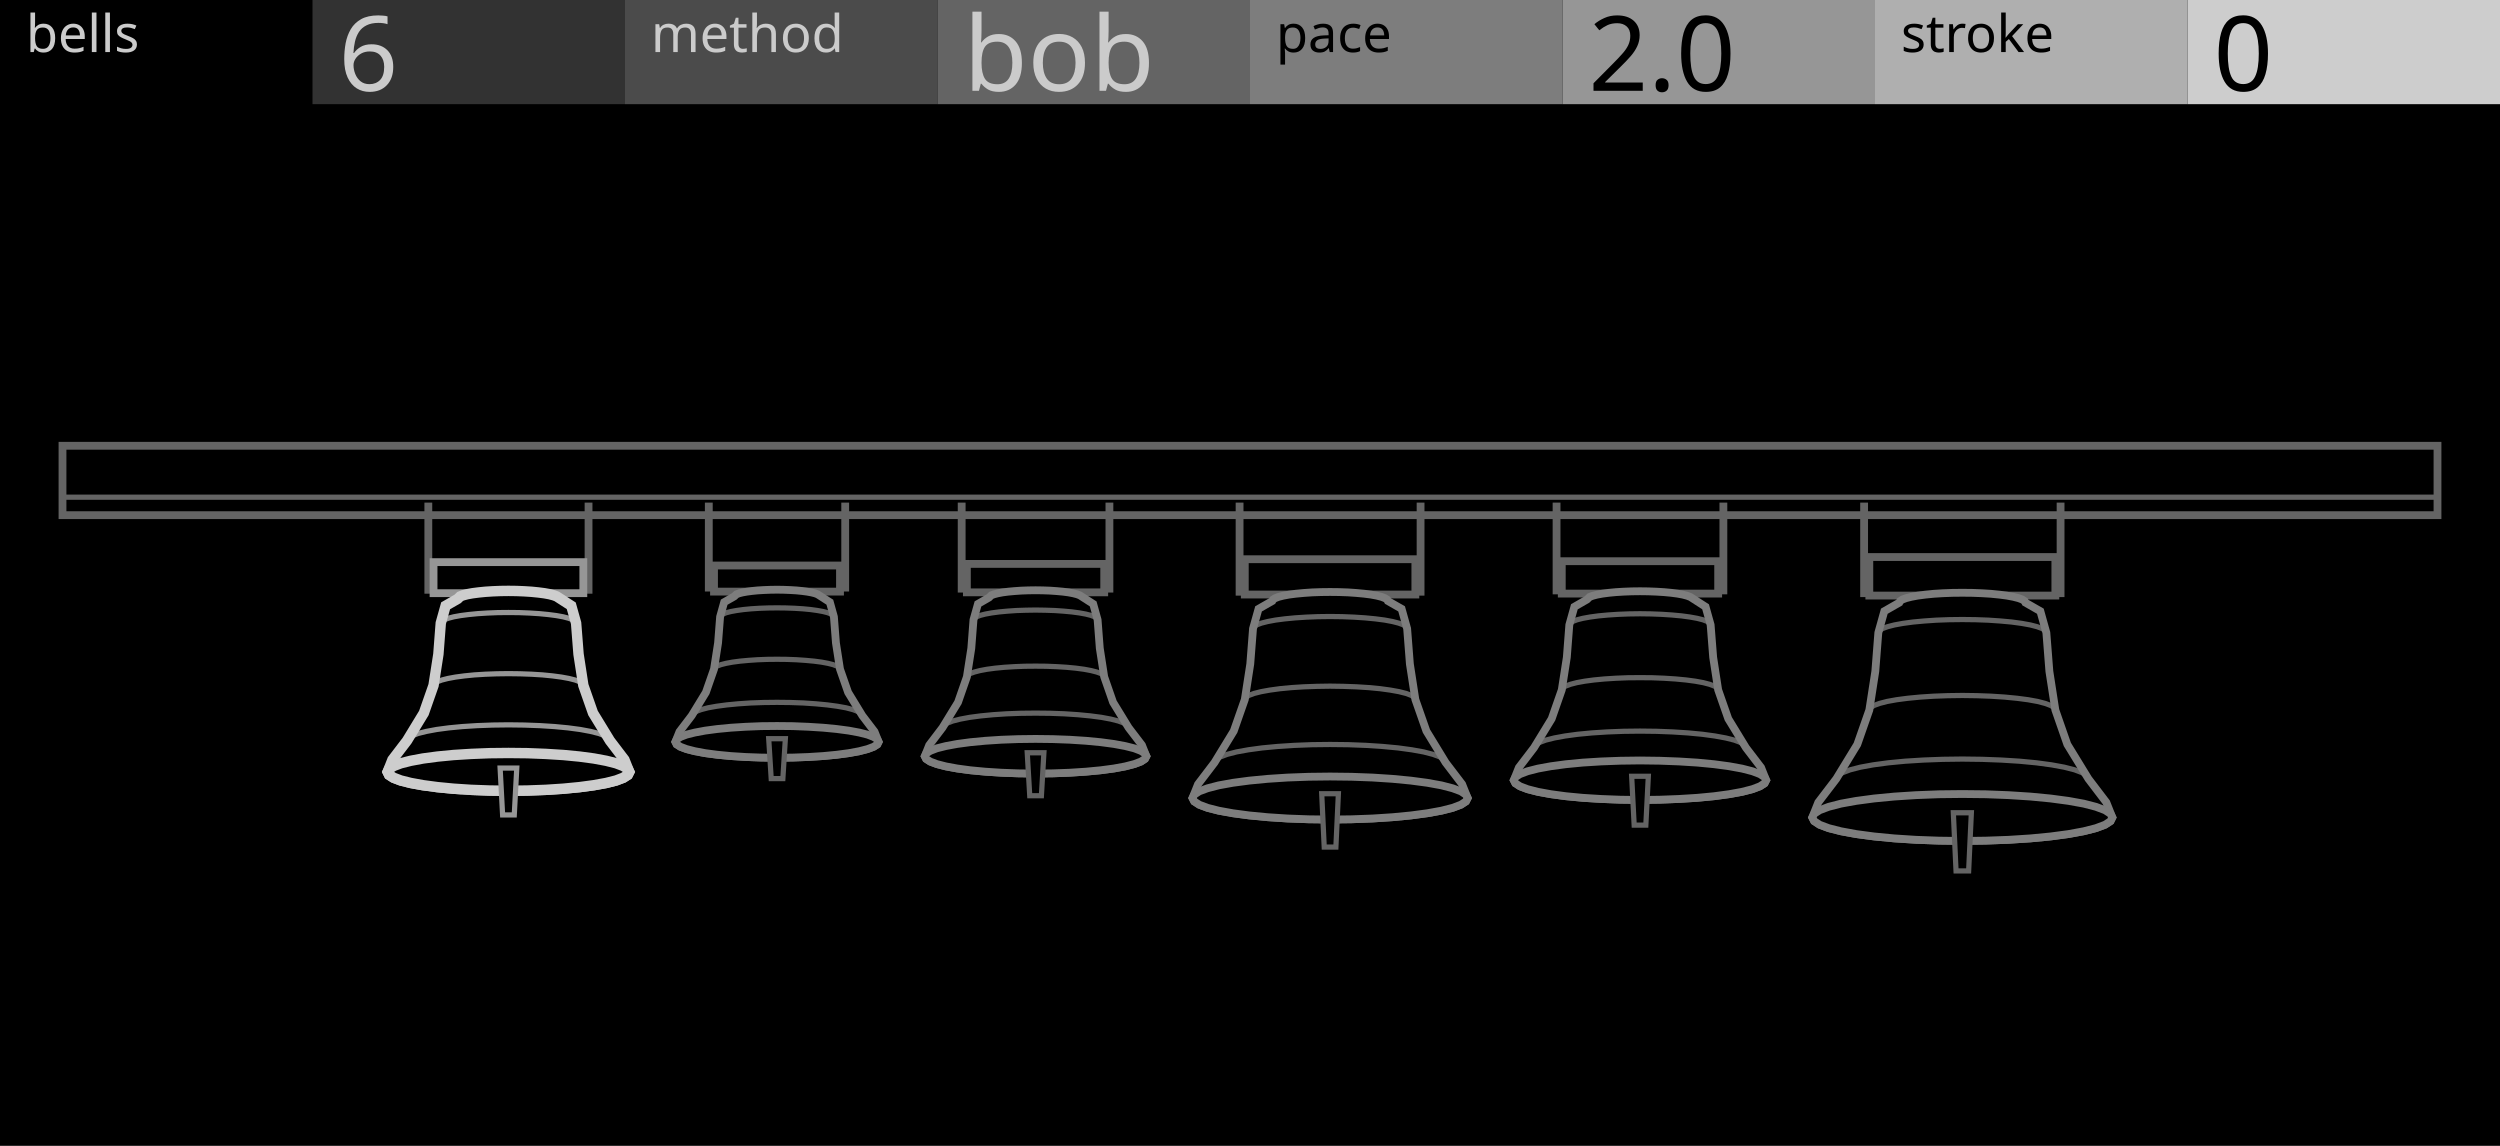
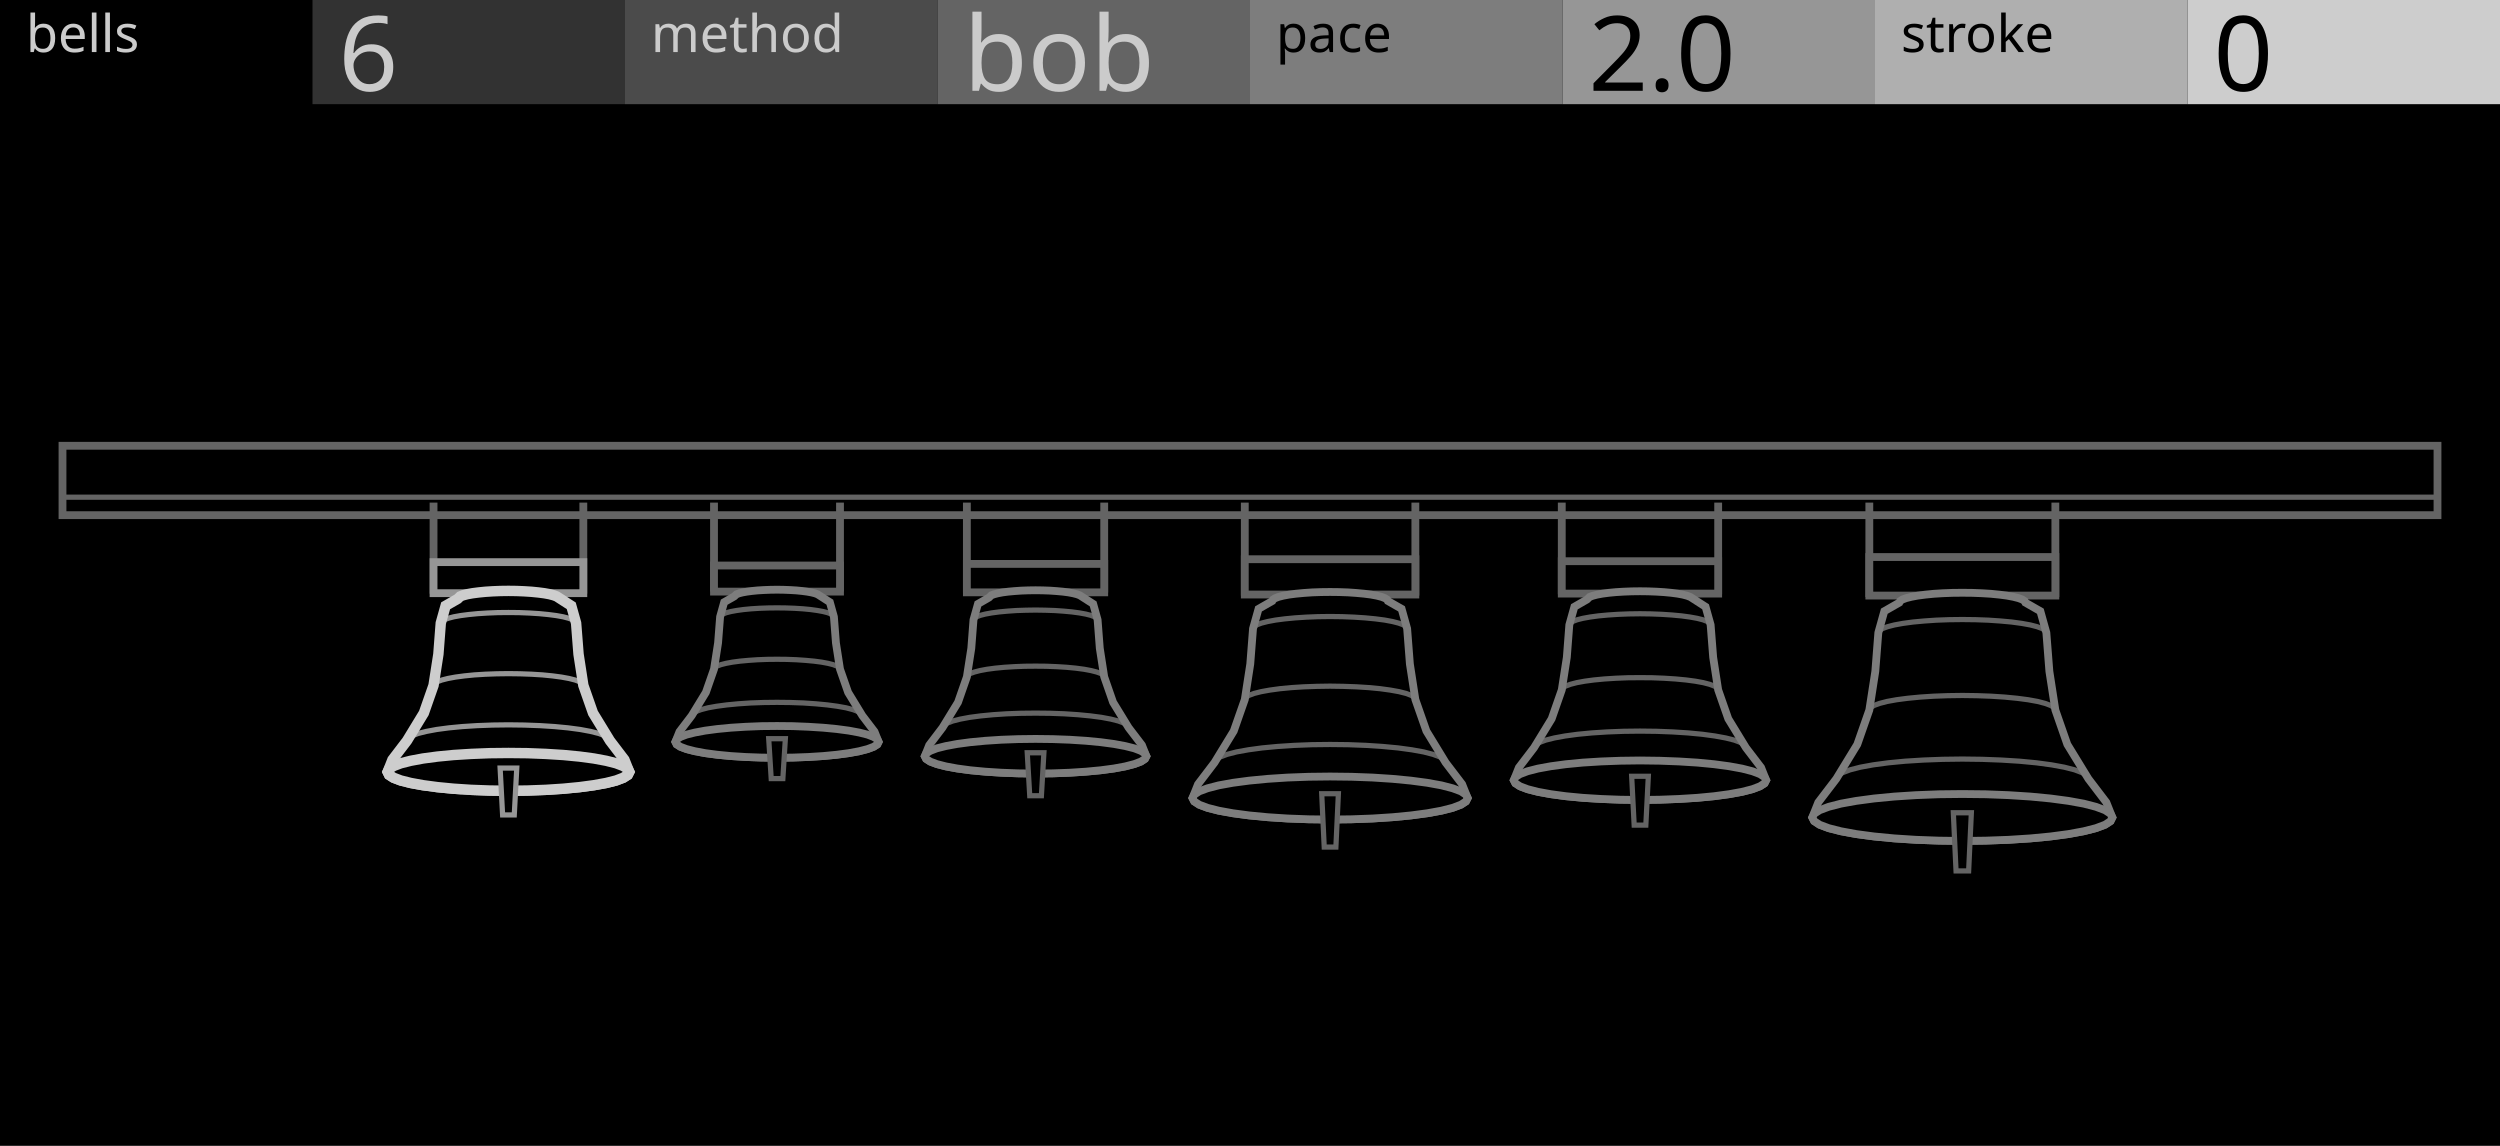
<svg xmlns="http://www.w3.org/2000/svg" width="480" height="220" viewBox="0 0 480 220">
  <g id="preview_canvas">
    <rect x="0" y="0" width="480" height="220" fill="#000000" stroke="none" />
  </g>
  <g id="preview_header">
    <rect x="0" y="0" width="60" height="20" fill="#000000" stroke="none" />
    <rect x="60" y="0" width="60" height="20" fill="#323232" stroke="none" />
    <rect x="120" y="0" width="60" height="20" fill="#4B4B4B" stroke="none" />
    <rect x="180" y="0" width="60" height="20" fill="#646464" stroke="none" />
    <rect x="240" y="0" width="60" height="20" fill="#7D7D7D" stroke="none" />
    <rect x="300" y="0" width="60" height="20" fill="#969696" stroke="none" />
    <rect x="360" y="0" width="60" height="20" fill="#AFAFAF" stroke="none" />
    <rect x="420" y="0" width="60" height="20" fill="#CDCDCD" stroke="none" />
    <text transform="matrix(1 0 0 1 5 10)" fill="#CBCBCB" stroke="none" font-family="UniversNextPro-Light" font-size="10px">bells</text>
    <text transform="matrix(1 0 0 1 125 10)" fill="#CBCBCB" stroke="none" font-family="UniversNextPro-Light" font-size="10px">method</text>
    <text transform="matrix(1 0 0 1 245 10)" fill="#000000" stroke="none" font-family="UniversNextPro-Light" font-size="10px">pace</text>
    <text transform="matrix(1 0 0 1 365 10)" fill="#000000" stroke="none" font-family="UniversNextPro-Light" font-size="10px">stroke</text>
    <text transform="matrix(1 0 0 1 65 17.44)" fill="#CBCBCB" stroke="none" font-family="UniversNextPro-Light" font-size="20px">6</text>
    <text transform="matrix(1 0 0 1 185 17.44)" fill="#CBCBCB" stroke="none" font-family="UniversNextPro-Light" font-size="20px">bob</text>
    <text transform="matrix(1 0 0 1 305 17.44)" fill="#000000" stroke="none" font-family="UniversNextPro-Light" font-size="20px">2.0</text>
    <text transform="matrix(1 0 0 1 425 17.44)" fill="#000000" stroke="none" font-family="UniversNextPro-Light" font-size="20px">0</text>
  </g>
  <path d="M 12 85.59 L 468 85.59 L 468 95.46 L 468 98.91 L 12 98.91 L 12 95.46 Z" fill="#000000" stroke="#646464" stroke-width="1.5" />
  <path d="M 12 95.96 L 468 95.96 L 468 94.96 L 12 94.96 Z" fill="#646464" stroke="none" stroke-width="0" />
-   <path d="M 357.16 96.5 L 357.16 114.64 L 358.66 114.64 L 358.66 96.5 Z" fill="#646464" stroke="none" stroke-width="0" />
-   <path d="M 394.88 96.5 L 394.88 114.64 L 396.38 114.64 L 396.38 96.5 Z" fill="#646464" stroke="none" stroke-width="0" />
-   <path d="M 237.25 96.5 L 237.25 114.36 L 238.75 114.36 L 238.75 96.5 Z" fill="#646464" stroke="none" stroke-width="0" />
-   <path d="M 272 96.5 L 272 114.36 L 273.5 114.36 L 273.5 96.5 Z" fill="#646464" stroke="none" stroke-width="0" />
-   <path d="M 298.11 96.5 L 298.11 114.11 L 299.61 114.11 L 299.61 96.5 Z" fill="#646464" stroke="none" stroke-width="0" />
-   <path d="M 330.14 96.5 L 330.14 114.11 L 331.64 114.11 L 331.64 96.5 Z" fill="#646464" stroke="none" stroke-width="0" />
-   <path d="M 81.49 96.5 L 81.49 113.99 L 82.99 113.99 L 82.99 96.5 Z" fill="#646464" stroke="none" stroke-width="0" />
-   <path d="M 112.25 96.5 L 112.25 113.99 L 113.75 113.99 L 113.75 96.5 Z" fill="#646464" stroke="none" stroke-width="0" />
-   <path d="M 183.89 96.5 L 183.89 113.77 L 185.39 113.77 L 185.39 96.5 Z" fill="#646464" stroke="none" stroke-width="0" />
-   <path d="M 212.26 96.5 L 212.26 113.77 L 213.76 113.77 L 213.76 96.5 Z" fill="#646464" stroke="none" stroke-width="0" />
-   <path d="M 135.34 96.5 L 135.34 113.57 L 136.84 113.57 L 136.84 96.5 Z" fill="#646464" stroke="none" stroke-width="0" />
-   <path d="M 161.53 96.5 L 161.53 113.57 L 163.03 113.57 L 163.03 96.5 Z" fill="#646464" stroke="none" stroke-width="0" />
+   <path d="M 358.16 96.5 L 358.16 114.64 L 359.66 114.64 L 359.66 96.5 Z" fill="#646464" stroke="none" stroke-width="0" />
+   <path d="M 393.88 96.5 L 393.88 114.64 L 395.38 114.64 L 395.38 96.5 Z" fill="#646464" stroke="none" stroke-width="0" />
+   <path d="M 238.25 96.5 L 238.25 114.36 L 239.75 114.36 L 239.75 96.5 Z" fill="#646464" stroke="none" stroke-width="0" />
+   <path d="M 271 96.5 L 271 114.36 L 272.5 114.36 L 272.5 96.5 Z" fill="#646464" stroke="none" stroke-width="0" />
+   <path d="M 299.11 96.5 L 299.11 114.11 L 300.61 114.11 L 300.61 96.5 Z" fill="#646464" stroke="none" stroke-width="0" />
+   <path d="M 329.14 96.5 L 329.14 114.11 L 330.64 114.11 L 330.64 96.5 Z" fill="#646464" stroke="none" stroke-width="0" />
+   <path d="M 82.49 96.5 L 82.49 113.99 L 83.99 113.99 L 83.99 96.5 Z" fill="#646464" stroke="none" stroke-width="0" />
+   <path d="M 111.25 96.5 L 111.25 113.99 L 112.75 113.99 L 112.75 96.5 Z" fill="#646464" stroke="none" stroke-width="0" />
+   <path d="M 184.89 96.5 L 184.89 113.77 L 186.39 113.77 L 186.39 96.5 Z" fill="#646464" stroke="none" stroke-width="0" />
+   <path d="M 211.26 96.5 L 211.26 113.77 L 212.76 113.77 L 212.76 96.5 Z" fill="#646464" stroke="none" stroke-width="0" />
+   <path d="M 136.34 96.5 L 136.34 113.57 L 137.84 113.57 L 137.84 96.5 Z" fill="#646464" stroke="none" stroke-width="0" />
+   <path d="M 160.53 96.5 L 160.53 113.57 L 162.03 113.57 L 162.03 96.5 Z" fill="#646464" stroke="none" stroke-width="0" />
  <path d="M 358.91 106.95 L 394.63 106.95 L 394.63 114.35 L 358.91 114.35 Z" fill="#000000" stroke="#646464" stroke-width="1.5" />
  <path d="M 364.67 115.7 L 364.82 115.4 L 365.26 115.11 L 365.99 114.84 L 366.98 114.59 L 368.21 114.36 L 369.66 114.17 L 371.28 114.01 L 373.03 113.9 L 374.88 113.83 L 376.77 113.81 L 378.66 113.83 L 380.51 113.9 L 382.26 114.01 L 383.88 114.17 L 385.32 114.36 L 386.56 114.59 L 387.55 114.84 L 388.27 115.11 L 388.72 115.4 L 388.87 115.7 L 391.75 117.35 L 392.9 121.47 L 393.48 128.9 L 394.63 136.33 L 396.93 142.93 L 400.97 149.53 L 404.42 154.06 L 405.57 156.95 L 405.22 157.66 L 404.16 158.35 L 402.43 159 L 400.07 159.6 L 397.14 160.14 L 393.7 160.6 L 389.85 160.97 L 385.67 161.24 L 381.27 161.4 L 376.77 161.46 L 372.26 161.4 L 367.87 161.24 L 363.69 160.97 L 359.84 160.6 L 356.4 160.14 L 353.46 159.6 L 351.1 159 L 349.37 158.35 L 348.32 157.66 L 347.96 156.95 L 349.11 154.06 L 352.57 149.53 L 356.6 142.93 L 358.91 136.33 L 360.06 128.9 L 360.64 121.47 L 361.79 117.35 Z" fill="#000000" stroke="none" stroke-width="0" />
  <path d="M 360.64 121.47 L 360.84 121.08 L 361.43 120.69 L 362.4 120.33 L 363.72 119.99 L 365.36 119.69 L 367.29 119.43 L 369.44 119.23 L 371.78 119.07 L 374.24 118.98 L 376.77 118.95 L 379.29 118.98 L 381.75 119.07 L 384.09 119.23 L 386.25 119.43 L 388.17 119.69 L 389.82 119.99 L 391.14 120.33 L 392.11 120.69 L 392.7 121.08 L 392.9 121.47 L 393.48 128.9 L 394.63 136.33 L 396.93 142.93 L 400.97 149.53 L 404.42 154.06 L 405.57 156.95 L 405.22 157.66 L 404.16 158.35 L 402.43 159 L 400.07 159.6 L 397.14 160.14 L 393.7 160.6 L 389.85 160.97 L 385.67 161.24 L 381.27 161.4 L 376.77 161.46 L 372.26 161.4 L 367.87 161.24 L 363.69 160.97 L 359.84 160.6 L 356.4 160.14 L 353.46 159.6 L 351.1 159 L 349.37 158.35 L 348.32 157.66 L 347.96 156.95 L 349.11 154.06 L 352.57 149.53 L 356.6 142.93 L 358.91 136.33 L 360.06 128.9 Z" fill="#000000" stroke="#646464" stroke-width="1" />
  <path d="M 358.91 136.33 L 359.13 135.89 L 359.78 135.46 L 360.86 135.06 L 362.32 134.68 L 364.14 134.35 L 366.27 134.07 L 368.66 133.84 L 371.25 133.67 L 373.97 133.57 L 376.77 133.53 L 379.56 133.57 L 382.29 133.67 L 384.88 133.84 L 387.27 134.07 L 389.4 134.35 L 391.22 134.68 L 392.68 135.06 L 393.75 135.46 L 394.41 135.89 L 394.63 136.33 L 396.93 142.93 L 400.97 149.53 L 404.42 154.06 L 405.57 156.95 L 405.22 157.66 L 404.16 158.35 L 402.43 159 L 400.07 159.6 L 397.14 160.14 L 393.7 160.6 L 389.85 160.97 L 385.67 161.24 L 381.27 161.4 L 376.77 161.46 L 372.26 161.4 L 367.87 161.24 L 363.69 160.97 L 359.84 160.6 L 356.4 160.14 L 353.46 159.6 L 351.1 159 L 349.37 158.35 L 348.32 157.66 L 347.96 156.95 L 349.11 154.06 L 352.57 149.53 L 356.6 142.93 Z" fill="#000000" stroke="#646464" stroke-width="1" />
  <path d="M 352.57 149.53 L 352.87 148.93 L 353.76 148.36 L 355.21 147.81 L 357.19 147.3 L 359.66 146.85 L 362.55 146.46 L 365.78 146.15 L 369.29 145.93 L 372.98 145.79 L 376.77 145.74 L 380.55 145.79 L 384.25 145.93 L 387.75 146.15 L 390.99 146.46 L 393.88 146.85 L 396.34 147.3 L 398.33 147.81 L 399.78 148.36 L 400.67 148.93 L 400.97 149.53 L 404.42 154.06 L 405.57 156.95 L 405.22 157.66 L 404.16 158.35 L 402.43 159 L 400.07 159.6 L 397.14 160.14 L 393.7 160.6 L 389.85 160.97 L 385.67 161.24 L 381.27 161.4 L 376.77 161.46 L 372.26 161.4 L 367.87 161.24 L 363.69 160.97 L 359.84 160.6 L 356.4 160.14 L 353.46 159.6 L 351.1 159 L 349.37 158.35 L 348.32 157.66 L 347.96 156.95 L 349.11 154.06 Z" fill="#000000" stroke="#646464" stroke-width="1" />
  <path d="M 364.67 115.7 L 364.82 115.4 L 365.26 115.11 L 365.99 114.84 L 366.98 114.59 L 368.21 114.36 L 369.66 114.17 L 371.28 114.01 L 373.03 113.9 L 374.88 113.83 L 376.77 113.81 L 378.66 113.83 L 380.51 113.9 L 382.26 114.01 L 383.88 114.17 L 385.32 114.36 L 386.56 114.59 L 387.55 114.84 L 388.27 115.11 L 388.72 115.4 L 388.87 115.7 L 391.75 117.35 L 392.9 121.47 L 393.48 128.9 L 394.63 136.33 L 396.93 142.93 L 400.97 149.53 L 404.42 154.06 L 405.57 156.95 L 405.22 157.66 L 404.16 158.35 L 402.43 159 L 400.07 159.6 L 397.14 160.14 L 393.7 160.6 L 389.85 160.97 L 385.67 161.24 L 381.27 161.4 L 376.77 161.46 L 372.26 161.4 L 367.87 161.24 L 363.69 160.97 L 359.84 160.6 L 356.4 160.14 L 353.46 159.6 L 351.1 159 L 349.37 158.35 L 348.32 157.66 L 347.96 156.95 L 349.11 154.06 L 352.57 149.53 L 356.6 142.93 L 358.91 136.33 L 360.06 128.9 L 360.64 121.47 L 361.79 117.35 Z" fill="none" stroke="#7D7D7D" stroke-width="1.5" />
  <path d="M 347.96 156.95 L 348.32 156.25 L 349.37 155.56 L 351.1 154.91 L 353.46 154.3 L 356.4 153.77 L 359.84 153.31 L 363.69 152.94 L 367.87 152.67 L 372.26 152.5 L 376.77 152.45 L 381.27 152.5 L 385.67 152.67 L 389.85 152.94 L 393.7 153.31 L 397.14 153.77 L 400.07 154.3 L 402.43 154.91 L 404.16 155.56 L 405.22 156.25 L 405.57 156.95 L 405.22 157.66 L 404.16 158.35 L 402.43 159 L 400.07 159.6 L 397.14 160.14 L 393.7 160.6 L 389.85 160.97 L 385.67 161.24 L 381.27 161.4 L 376.77 161.46 L 372.26 161.4 L 367.87 161.24 L 363.69 160.97 L 359.84 160.6 L 356.4 160.14 L 353.46 159.6 L 351.1 159 L 349.37 158.35 L 348.32 157.66 Z" fill="#000000" stroke="#7D7D7D" stroke-width="1.5" />
  <path d="M 239 107.37 L 271.75 107.37 L 271.75 114.15 L 239 114.15 Z" fill="#000000" stroke="#646464" stroke-width="1.5" />
  <path d="M 244.28 115.39 L 244.42 115.12 L 244.82 114.86 L 245.49 114.6 L 246.4 114.37 L 247.53 114.16 L 248.85 113.99 L 250.34 113.85 L 251.95 113.74 L 253.64 113.68 L 255.37 113.66 L 257.11 113.68 L 258.8 113.74 L 260.41 113.85 L 261.9 113.99 L 263.22 114.16 L 264.35 114.37 L 265.26 114.6 L 265.93 114.86 L 266.33 115.12 L 266.47 115.39 L 269.11 116.9 L 270.17 120.69 L 270.7 127.5 L 271.75 134.31 L 273.87 140.36 L 277.56 146.41 L 280.73 150.57 L 281.79 153.22 L 281.46 153.87 L 280.5 154.5 L 278.91 155.1 L 276.75 155.65 L 274.05 156.14 L 270.9 156.56 L 267.37 156.9 L 263.54 157.15 L 259.51 157.3 L 255.37 157.35 L 251.24 157.3 L 247.21 157.15 L 243.38 156.9 L 239.85 156.56 L 236.7 156.14 L 234 155.65 L 231.84 155.1 L 230.25 154.5 L 229.29 153.87 L 228.96 153.22 L 230.02 150.57 L 233.19 146.41 L 236.88 140.36 L 239 134.31 L 240.05 127.5 L 240.58 120.69 L 241.64 116.9 Z" fill="#000000" stroke="none" stroke-width="0" />
  <path d="M 240.58 120.69 L 240.76 120.33 L 241.31 119.97 L 242.19 119.64 L 243.41 119.33 L 244.92 119.05 L 246.68 118.82 L 248.66 118.63 L 250.8 118.49 L 253.06 118.4 L 255.37 118.37 L 257.69 118.4 L 259.95 118.49 L 262.09 118.63 L 264.07 118.82 L 265.83 119.05 L 267.34 119.33 L 268.55 119.64 L 269.44 119.97 L 269.99 120.33 L 270.17 120.69 L 270.7 127.5 L 271.75 134.31 L 273.87 140.36 L 277.56 146.41 L 280.73 150.57 L 281.79 153.22 L 281.46 153.87 L 280.5 154.5 L 278.91 155.1 L 276.75 155.65 L 274.05 156.14 L 270.9 156.56 L 267.37 156.9 L 263.54 157.15 L 259.51 157.3 L 255.37 157.35 L 251.24 157.3 L 247.21 157.15 L 243.38 156.9 L 239.85 156.56 L 236.7 156.14 L 234 155.65 L 231.84 155.1 L 230.25 154.5 L 229.29 153.87 L 228.96 153.22 L 230.02 150.57 L 233.19 146.41 L 236.88 140.36 L 239 134.31 L 240.05 127.5 Z" fill="#000000" stroke="#646464" stroke-width="1" />
  <path d="M 239 134.31 L 239.2 133.91 L 239.8 133.51 L 240.78 133.14 L 242.13 132.8 L 243.79 132.5 L 245.75 132.23 L 247.94 132.02 L 250.31 131.87 L 252.81 131.78 L 255.37 131.74 L 257.94 131.78 L 260.44 131.87 L 262.81 132.02 L 265 132.23 L 266.96 132.5 L 268.62 132.8 L 269.97 133.14 L 270.95 133.51 L 271.55 133.91 L 271.75 134.31 L 273.87 140.36 L 277.56 146.41 L 280.73 150.57 L 281.79 153.22 L 281.46 153.87 L 280.5 154.5 L 278.91 155.1 L 276.75 155.65 L 274.05 156.14 L 270.9 156.56 L 267.37 156.9 L 263.54 157.15 L 259.51 157.3 L 255.37 157.35 L 251.24 157.3 L 247.21 157.15 L 243.38 156.9 L 239.85 156.56 L 236.7 156.14 L 234 155.65 L 231.84 155.1 L 230.25 154.5 L 229.29 153.87 L 228.96 153.22 L 230.02 150.57 L 233.19 146.41 L 236.88 140.36 Z" fill="#000000" stroke="#646464" stroke-width="1" />
  <path d="M 233.19 146.41 L 233.46 145.87 L 234.27 145.34 L 235.6 144.84 L 237.42 144.37 L 239.69 143.96 L 242.33 143.6 L 245.3 143.32 L 248.52 143.11 L 251.9 142.98 L 255.37 142.94 L 258.85 142.98 L 262.23 143.11 L 265.45 143.32 L 268.42 143.6 L 271.06 143.96 L 273.33 144.37 L 275.15 144.84 L 276.48 145.34 L 277.29 145.87 L 277.56 146.41 L 280.73 150.57 L 281.79 153.22 L 281.46 153.87 L 280.5 154.5 L 278.91 155.1 L 276.75 155.65 L 274.05 156.14 L 270.9 156.56 L 267.37 156.9 L 263.54 157.15 L 259.51 157.3 L 255.37 157.35 L 251.24 157.3 L 247.21 157.15 L 243.38 156.9 L 239.85 156.56 L 236.7 156.14 L 234 155.65 L 231.84 155.1 L 230.25 154.5 L 229.29 153.87 L 228.96 153.22 L 230.02 150.57 Z" fill="#000000" stroke="#646464" stroke-width="1" />
  <path d="M 244.28 115.39 L 244.42 115.12 L 244.82 114.86 L 245.49 114.6 L 246.4 114.37 L 247.53 114.16 L 248.85 113.99 L 250.34 113.85 L 251.95 113.74 L 253.64 113.68 L 255.37 113.66 L 257.11 113.68 L 258.8 113.74 L 260.41 113.85 L 261.9 113.99 L 263.22 114.16 L 264.35 114.37 L 265.26 114.6 L 265.93 114.86 L 266.33 115.12 L 266.47 115.39 L 269.11 116.9 L 270.17 120.69 L 270.7 127.5 L 271.75 134.31 L 273.87 140.36 L 277.56 146.41 L 280.73 150.57 L 281.79 153.22 L 281.46 153.87 L 280.5 154.5 L 278.91 155.1 L 276.75 155.65 L 274.05 156.14 L 270.9 156.56 L 267.37 156.9 L 263.54 157.15 L 259.51 157.3 L 255.37 157.35 L 251.24 157.3 L 247.21 157.15 L 243.38 156.9 L 239.85 156.56 L 236.7 156.14 L 234 155.65 L 231.84 155.1 L 230.25 154.5 L 229.29 153.87 L 228.96 153.22 L 230.02 150.57 L 233.19 146.41 L 236.88 140.36 L 239 134.31 L 240.05 127.5 L 240.58 120.69 L 241.64 116.9 Z" fill="none" stroke="#7D7D7D" stroke-width="1.5" />
  <path d="M 228.96 153.22 L 229.29 152.58 L 230.25 151.94 L 231.84 151.35 L 234 150.79 L 236.7 150.3 L 239.85 149.88 L 243.38 149.54 L 247.21 149.29 L 251.24 149.14 L 255.37 149.09 L 259.51 149.14 L 263.54 149.29 L 267.37 149.54 L 270.9 149.88 L 274.05 150.3 L 276.75 150.79 L 278.91 151.35 L 280.5 151.94 L 281.46 152.58 L 281.79 153.22 L 281.46 153.87 L 280.5 154.5 L 278.91 155.1 L 276.75 155.65 L 274.05 156.14 L 270.9 156.56 L 267.37 156.9 L 263.54 157.15 L 259.51 157.3 L 255.37 157.35 L 251.24 157.3 L 247.21 157.15 L 243.38 156.9 L 239.85 156.56 L 236.7 156.14 L 234 155.65 L 231.84 155.1 L 230.25 154.5 L 229.29 153.87 Z" fill="#000000" stroke="#7D7D7D" stroke-width="1.5" />
  <path d="M 299.86 107.75 L 329.89 107.75 L 329.89 113.97 L 299.86 113.97 Z" fill="#000000" stroke="#646464" stroke-width="1.5" />
  <path d="M 304.7 115.11 L 305.2 114.62 L 305.81 114.39 L 306.65 114.17 L 307.68 113.98 L 308.9 113.82 L 310.26 113.69 L 311.73 113.6 L 313.28 113.54 L 314.88 113.52 L 316.47 113.54 L 318.02 113.6 L 319.49 113.69 L 320.86 113.82 L 322.07 113.98 L 323.11 114.17 L 323.94 114.39 L 324.55 114.62 L 324.92 114.86 L 327.47 116.5 L 328.44 119.97 L 328.93 126.21 L 329.89 132.46 L 331.83 138.01 L 335.22 143.56 L 338.13 147.37 L 339.1 149.8 L 338.8 150.39 L 337.91 150.97 L 336.46 151.52 L 334.47 152.03 L 332 152.48 L 329.11 152.87 L 325.87 153.18 L 322.36 153.4 L 318.67 153.54 L 314.88 153.59 L 311.09 153.54 L 307.39 153.4 L 303.88 153.18 L 300.64 152.87 L 297.75 152.48 L 295.28 152.03 L 293.29 151.52 L 291.84 150.97 L 290.95 150.39 L 290.65 149.8 L 291.62 147.37 L 294.53 143.56 L 297.92 138.01 L 299.86 132.46 L 300.83 126.21 L 301.31 119.97 L 302.28 116.5 Z" fill="#000000" stroke="none" stroke-width="0" />
  <path d="M 301.31 119.97 L 301.48 119.63 L 301.98 119.31 L 302.79 119 L 303.9 118.72 L 305.28 118.47 L 306.9 118.25 L 308.72 118.08 L 310.68 117.95 L 312.75 117.87 L 314.88 117.84 L 317 117.87 L 319.07 117.95 L 321.03 118.08 L 322.85 118.25 L 324.47 118.47 L 325.85 118.72 L 326.96 119 L 327.78 119.31 L 328.27 119.63 L 328.44 119.97 L 328.93 126.21 L 329.89 132.46 L 331.83 138.01 L 335.22 143.56 L 338.13 147.37 L 339.1 149.8 L 338.8 150.39 L 337.91 150.97 L 336.46 151.52 L 334.47 152.03 L 332 152.48 L 329.11 152.87 L 325.87 153.18 L 322.36 153.4 L 318.67 153.54 L 314.88 153.59 L 311.09 153.54 L 307.39 153.4 L 303.88 153.18 L 300.64 152.87 L 297.75 152.48 L 295.28 152.03 L 293.29 151.52 L 291.84 150.97 L 290.95 150.39 L 290.65 149.8 L 291.62 147.37 L 294.53 143.56 L 297.92 138.01 L 299.86 132.46 L 300.83 126.21 Z" fill="#000000" stroke="#646464" stroke-width="1" />
  <path d="M 299.86 132.46 L 300.04 132.09 L 300.59 131.73 L 301.5 131.39 L 302.73 131.07 L 304.26 130.79 L 306.05 130.55 L 308.06 130.36 L 310.24 130.22 L 312.53 130.13 L 314.88 130.11 L 317.23 130.13 L 319.52 130.22 L 321.69 130.36 L 323.7 130.55 L 325.5 130.79 L 327.03 131.07 L 328.26 131.39 L 329.16 131.73 L 329.71 132.09 L 329.89 132.46 L 331.83 138.01 L 335.22 143.56 L 338.13 147.37 L 339.1 149.8 L 338.8 150.39 L 337.91 150.97 L 336.46 151.52 L 334.47 152.03 L 332 152.48 L 329.11 152.87 L 325.87 153.18 L 322.36 153.4 L 318.67 153.54 L 314.88 153.59 L 311.09 153.54 L 307.39 153.4 L 303.88 153.18 L 300.64 152.87 L 297.75 152.48 L 295.28 152.03 L 293.29 151.52 L 291.84 150.97 L 290.95 150.39 L 290.65 149.8 L 291.62 147.37 L 294.53 143.56 L 297.92 138.01 Z" fill="#000000" stroke="#646464" stroke-width="1" />
  <path d="M 294.53 143.56 L 294.78 143.06 L 295.53 142.57 L 296.75 142.11 L 298.42 141.69 L 300.49 141.31 L 302.92 140.98 L 305.64 140.72 L 308.59 140.53 L 311.69 140.41 L 314.88 140.37 L 318.06 140.41 L 321.16 140.53 L 324.11 140.72 L 326.84 140.98 L 329.26 141.31 L 331.34 141.69 L 333.01 142.11 L 334.23 142.57 L 334.97 143.06 L 335.22 143.56 L 338.13 147.37 L 339.1 149.8 L 338.8 150.39 L 337.91 150.97 L 336.46 151.52 L 334.47 152.03 L 332 152.48 L 329.11 152.87 L 325.87 153.18 L 322.36 153.4 L 318.67 153.54 L 314.88 153.59 L 311.09 153.54 L 307.39 153.4 L 303.88 153.18 L 300.64 152.87 L 297.75 152.48 L 295.28 152.03 L 293.29 151.52 L 291.84 150.97 L 290.95 150.39 L 290.65 149.8 L 291.62 147.37 Z" fill="#000000" stroke="#646464" stroke-width="1" />
  <path d="M 304.7 115.11 L 305.2 114.62 L 305.81 114.39 L 306.65 114.17 L 307.68 113.98 L 308.9 113.82 L 310.26 113.69 L 311.73 113.6 L 313.28 113.54 L 314.88 113.52 L 316.47 113.54 L 318.02 113.6 L 319.49 113.69 L 320.86 113.82 L 322.07 113.98 L 323.11 114.17 L 323.94 114.39 L 324.55 114.62 L 324.92 114.86 L 327.47 116.5 L 328.44 119.97 L 328.93 126.21 L 329.89 132.46 L 331.83 138.01 L 335.22 143.56 L 338.13 147.37 L 339.1 149.8 L 338.8 150.39 L 337.91 150.97 L 336.46 151.52 L 334.47 152.03 L 332 152.48 L 329.11 152.87 L 325.87 153.18 L 322.36 153.4 L 318.67 153.54 L 314.88 153.59 L 311.09 153.54 L 307.39 153.4 L 303.88 153.18 L 300.64 152.87 L 297.75 152.48 L 295.28 152.03 L 293.29 151.52 L 291.84 150.97 L 290.95 150.39 L 290.65 149.8 L 291.62 147.37 L 294.53 143.56 L 297.92 138.01 L 299.86 132.46 L 300.83 126.21 L 301.31 119.97 L 302.28 116.5 Z" fill="none" stroke="#7D7D7D" stroke-width="1.5" />
  <path d="M 290.65 149.8 L 290.95 149.21 L 291.84 148.63 L 293.29 148.08 L 295.28 147.57 L 297.75 147.12 L 300.64 146.73 L 303.88 146.42 L 307.39 146.2 L 311.09 146.06 L 314.88 146.01 L 318.67 146.06 L 322.36 146.2 L 325.87 146.42 L 329.11 146.73 L 332 147.12 L 334.47 147.57 L 336.46 148.08 L 337.91 148.63 L 338.8 149.21 L 339.1 149.8 L 338.8 150.39 L 337.91 150.97 L 336.46 151.52 L 334.47 152.03 L 332 152.48 L 329.11 152.87 L 325.87 153.18 L 322.36 153.4 L 318.67 153.54 L 314.88 153.59 L 311.09 153.54 L 307.39 153.4 L 303.88 153.18 L 300.64 152.87 L 297.75 152.48 L 295.28 152.03 L 293.29 151.52 L 291.84 150.97 L 290.95 150.39 Z" fill="#000000" stroke="#7D7D7D" stroke-width="1.5" />
  <path d="M 83.24 107.93 L 112 107.93 L 112 113.89 L 83.24 113.89 Z" fill="#000000" stroke="#969696" stroke-width="1.5" />
  <path d="M 87.88 114.98 L 88.36 114.51 L 88.94 114.29 L 89.74 114.08 L 90.73 113.9 L 91.9 113.75 L 93.2 113.62 L 94.61 113.53 L 96.1 113.47 L 97.62 113.45 L 99.15 113.47 L 100.63 113.53 L 102.04 113.62 L 103.35 113.75 L 104.51 113.9 L 105.5 114.08 L 106.3 114.29 L 106.89 114.51 L 107.24 114.74 L 109.68 116.31 L 110.61 119.63 L 111.08 125.61 L 112 131.59 L 113.86 136.9 L 117.11 142.22 L 119.89 145.87 L 120.82 148.2 L 120.53 148.77 L 119.68 149.32 L 118.29 149.85 L 116.39 150.33 L 114.02 150.76 L 111.26 151.13 L 108.15 151.43 L 104.79 151.65 L 101.25 151.78 L 97.62 151.83 L 93.99 151.78 L 90.45 151.65 L 87.09 151.43 L 83.99 151.13 L 81.22 150.76 L 78.86 150.33 L 76.95 149.85 L 75.56 149.32 L 74.71 148.77 L 74.43 148.2 L 75.35 145.87 L 78.14 142.22 L 81.38 136.9 L 83.24 131.59 L 84.17 125.61 L 84.63 119.63 L 85.56 116.31 Z" fill="#000000" stroke="none" stroke-width="0" />
  <path d="M 84.63 119.63 L 84.79 119.31 L 85.27 119 L 86.05 118.71 L 87.11 118.43 L 88.44 118.19 L 89.99 117.99 L 91.72 117.82 L 93.61 117.7 L 95.59 117.62 L 97.62 117.6 L 99.65 117.62 L 101.64 117.7 L 103.52 117.82 L 105.26 117.99 L 106.81 118.19 L 108.13 118.43 L 109.2 118.71 L 109.98 119 L 110.45 119.31 L 110.61 119.63 L 111.08 125.61 L 112 131.59 L 113.86 136.9 L 117.11 142.22 L 119.89 145.87 L 120.82 148.2 L 120.53 148.77 L 119.68 149.32 L 118.29 149.85 L 116.39 150.33 L 114.02 150.76 L 111.26 151.13 L 108.15 151.43 L 104.79 151.65 L 101.25 151.78 L 97.62 151.83 L 93.99 151.78 L 90.45 151.65 L 87.09 151.43 L 83.99 151.13 L 81.22 150.76 L 78.86 150.33 L 76.95 149.85 L 75.56 149.32 L 74.71 148.77 L 74.43 148.2 L 75.35 145.87 L 78.14 142.22 L 81.38 136.9 L 83.24 131.59 L 84.17 125.61 Z" fill="#000000" stroke="#969696" stroke-width="1" />
  <path d="M 83.24 131.59 L 83.42 131.24 L 83.94 130.89 L 84.81 130.57 L 85.99 130.27 L 87.45 130 L 89.17 129.77 L 91.09 129.58 L 93.18 129.45 L 95.37 129.37 L 97.62 129.34 L 99.87 129.37 L 102.07 129.45 L 104.15 129.58 L 106.07 129.77 L 107.79 130 L 109.26 130.27 L 110.44 130.57 L 111.3 130.89 L 111.83 131.24 L 112 131.59 L 113.86 136.9 L 117.11 142.22 L 119.89 145.87 L 120.82 148.2 L 120.53 148.77 L 119.68 149.32 L 118.29 149.85 L 116.39 150.33 L 114.02 150.76 L 111.26 151.13 L 108.15 151.43 L 104.79 151.65 L 101.25 151.78 L 97.62 151.83 L 93.99 151.78 L 90.45 151.65 L 87.09 151.43 L 83.99 151.13 L 81.22 150.76 L 78.86 150.33 L 76.95 149.85 L 75.56 149.32 L 74.71 148.77 L 74.43 148.2 L 75.35 145.87 L 78.14 142.22 L 81.38 136.9 Z" fill="#000000" stroke="#969696" stroke-width="1" />
  <path d="M 78.14 142.22 L 78.38 141.74 L 79.09 141.28 L 80.26 140.83 L 81.86 140.43 L 83.84 140.06 L 86.17 139.75 L 88.78 139.5 L 91.6 139.32 L 94.57 139.21 L 97.62 139.17 L 100.67 139.21 L 103.64 139.32 L 106.47 139.5 L 109.07 139.75 L 111.4 140.06 L 113.38 140.43 L 114.98 140.83 L 116.15 141.28 L 116.87 141.74 L 117.11 142.22 L 119.89 145.87 L 120.82 148.2 L 120.53 148.77 L 119.68 149.32 L 118.29 149.85 L 116.39 150.33 L 114.02 150.76 L 111.26 151.13 L 108.15 151.43 L 104.79 151.65 L 101.25 151.78 L 97.62 151.83 L 93.99 151.78 L 90.45 151.65 L 87.09 151.43 L 83.99 151.13 L 81.22 150.76 L 78.86 150.33 L 76.95 149.85 L 75.56 149.32 L 74.71 148.77 L 74.43 148.2 L 75.35 145.87 Z" fill="#000000" stroke="#969696" stroke-width="1" />
  <path d="M 87.88 114.98 L 88.36 114.51 L 88.94 114.29 L 89.74 114.08 L 90.73 113.9 L 91.9 113.75 L 93.2 113.62 L 94.61 113.53 L 96.1 113.47 L 97.62 113.45 L 99.15 113.47 L 100.63 113.53 L 102.04 113.62 L 103.35 113.75 L 104.51 113.9 L 105.5 114.08 L 106.3 114.29 L 106.89 114.51 L 107.24 114.74 L 109.68 116.31 L 110.61 119.63 L 111.08 125.61 L 112 131.59 L 113.86 136.9 L 117.11 142.22 L 119.89 145.87 L 120.82 148.2 L 120.53 148.77 L 119.68 149.32 L 118.29 149.85 L 116.39 150.33 L 114.02 150.76 L 111.26 151.13 L 108.15 151.43 L 104.79 151.65 L 101.25 151.78 L 97.62 151.83 L 93.99 151.78 L 90.45 151.65 L 87.09 151.43 L 83.99 151.13 L 81.22 150.76 L 78.86 150.33 L 76.95 149.85 L 75.56 149.32 L 74.71 148.77 L 74.43 148.2 L 75.35 145.87 L 78.14 142.22 L 81.38 136.9 L 83.24 131.59 L 84.17 125.61 L 84.63 119.63 L 85.56 116.31 Z" fill="none" stroke="#CDCDCD" stroke-width="2" />
  <path d="M 74.43 148.2 L 74.71 147.63 L 75.56 147.08 L 76.95 146.55 L 78.86 146.07 L 81.22 145.63 L 83.99 145.26 L 87.09 144.96 L 90.45 144.75 L 93.99 144.61 L 97.62 144.57 L 101.25 144.61 L 104.79 144.75 L 108.15 144.96 L 111.26 145.26 L 114.02 145.63 L 116.39 146.07 L 118.29 146.55 L 119.68 147.08 L 120.53 147.63 L 120.82 148.2 L 120.53 148.77 L 119.68 149.32 L 118.29 149.85 L 116.39 150.33 L 114.02 150.76 L 111.26 151.13 L 108.15 151.43 L 104.79 151.65 L 101.25 151.78 L 97.62 151.83 L 93.99 151.78 L 90.45 151.65 L 87.09 151.43 L 83.99 151.13 L 81.22 150.76 L 78.86 150.33 L 76.95 149.85 L 75.56 149.32 L 74.71 148.77 Z" fill="#000000" stroke="#CDCDCD" stroke-width="2" />
  <path d="M 185.64 108.27 L 212.01 108.27 L 212.01 113.73 L 185.64 113.73 Z" fill="#000000" stroke="#646464" stroke-width="1.5" />
  <path d="M 189.89 114.73 L 190.33 114.3 L 190.87 114.1 L 191.6 113.91 L 192.51 113.74 L 193.57 113.6 L 194.77 113.49 L 196.07 113.4 L 197.43 113.35 L 198.83 113.33 L 200.22 113.35 L 201.59 113.4 L 202.88 113.49 L 204.08 113.6 L 205.14 113.74 L 206.05 113.91 L 206.79 114.1 L 207.32 114.3 L 207.65 114.51 L 209.89 115.95 L 210.74 119 L 211.16 124.48 L 212.01 129.96 L 213.71 134.84 L 216.69 139.71 L 219.25 143.06 L 220.1 145.19 L 219.83 145.71 L 219.06 146.22 L 217.78 146.7 L 216.03 147.15 L 213.87 147.55 L 211.33 147.89 L 208.48 148.16 L 205.4 148.36 L 202.15 148.48 L 198.83 148.52 L 195.5 148.48 L 192.25 148.36 L 189.17 148.16 L 186.32 147.89 L 183.79 147.55 L 181.62 147.15 L 179.87 146.7 L 178.6 146.22 L 177.82 145.71 L 177.56 145.19 L 178.41 143.06 L 180.96 139.71 L 183.94 134.84 L 185.64 129.96 L 186.49 124.48 L 186.91 119 L 187.77 115.95 Z" fill="#000000" stroke="none" stroke-width="0" />
  <path d="M 186.91 119 L 187.06 118.7 L 187.5 118.42 L 188.21 118.15 L 189.19 117.9 L 190.4 117.68 L 191.82 117.49 L 193.42 117.34 L 195.14 117.22 L 196.96 117.16 L 198.83 117.13 L 200.69 117.16 L 202.51 117.22 L 204.23 117.34 L 205.83 117.49 L 207.25 117.68 L 208.46 117.9 L 209.44 118.15 L 210.15 118.42 L 210.59 118.7 L 210.74 119 L 211.16 124.48 L 212.01 129.96 L 213.71 134.84 L 216.69 139.71 L 219.25 143.06 L 220.1 145.19 L 219.83 145.71 L 219.06 146.22 L 217.78 146.7 L 216.03 147.15 L 213.87 147.55 L 211.33 147.89 L 208.48 148.16 L 205.4 148.36 L 202.15 148.48 L 198.83 148.52 L 195.5 148.48 L 192.25 148.36 L 189.17 148.16 L 186.32 147.89 L 183.79 147.55 L 181.62 147.15 L 179.87 146.7 L 178.6 146.22 L 177.82 145.71 L 177.56 145.19 L 178.41 143.06 L 180.96 139.71 L 183.94 134.84 L 185.64 129.96 L 186.49 124.48 Z" fill="#000000" stroke="#646464" stroke-width="1" />
  <path d="M 185.64 129.96 L 185.8 129.64 L 186.28 129.32 L 187.08 129.03 L 188.16 128.75 L 189.5 128.5 L 191.07 128.29 L 192.84 128.12 L 194.75 128 L 196.76 127.92 L 198.83 127.9 L 200.89 127.92 L 202.9 128 L 204.81 128.12 L 206.58 128.29 L 208.15 128.5 L 209.49 128.75 L 210.58 129.03 L 211.37 129.32 L 211.85 129.64 L 212.01 129.96 L 213.71 134.84 L 216.69 139.71 L 219.25 143.06 L 220.1 145.19 L 219.83 145.71 L 219.06 146.22 L 217.78 146.7 L 216.03 147.15 L 213.87 147.55 L 211.33 147.89 L 208.48 148.16 L 205.4 148.36 L 202.15 148.48 L 198.83 148.52 L 195.5 148.48 L 192.25 148.36 L 189.17 148.16 L 186.32 147.89 L 183.79 147.55 L 181.62 147.15 L 179.87 146.7 L 178.6 146.22 L 177.82 145.71 L 177.56 145.19 L 178.41 143.06 L 180.96 139.71 L 183.94 134.84 Z" fill="#000000" stroke="#646464" stroke-width="1" />
  <path d="M 180.96 139.71 L 181.18 139.27 L 181.83 138.85 L 182.91 138.44 L 184.37 138.07 L 186.19 137.73 L 188.32 137.45 L 190.71 137.22 L 193.3 137.05 L 196.03 136.95 L 198.83 136.92 L 201.62 136.95 L 204.35 137.05 L 206.94 137.22 L 209.33 137.45 L 211.46 137.73 L 213.28 138.07 L 214.75 138.44 L 215.82 138.85 L 216.47 139.27 L 216.69 139.71 L 219.25 143.06 L 220.1 145.19 L 219.83 145.71 L 219.06 146.22 L 217.78 146.7 L 216.03 147.15 L 213.87 147.55 L 211.33 147.89 L 208.48 148.16 L 205.4 148.36 L 202.15 148.48 L 198.83 148.52 L 195.5 148.48 L 192.25 148.36 L 189.17 148.16 L 186.32 147.89 L 183.79 147.55 L 181.62 147.15 L 179.87 146.7 L 178.6 146.22 L 177.82 145.71 L 177.56 145.19 L 178.41 143.06 Z" fill="#000000" stroke="#646464" stroke-width="1" />
  <path d="M 189.89 114.73 L 190.33 114.3 L 190.87 114.1 L 191.6 113.91 L 192.51 113.74 L 193.57 113.6 L 194.77 113.49 L 196.07 113.4 L 197.43 113.35 L 198.83 113.33 L 200.22 113.35 L 201.59 113.4 L 202.88 113.49 L 204.08 113.6 L 205.14 113.74 L 206.05 113.91 L 206.79 114.1 L 207.32 114.3 L 207.65 114.51 L 209.89 115.95 L 210.74 119 L 211.16 124.48 L 212.01 129.96 L 213.71 134.84 L 216.69 139.71 L 219.25 143.06 L 220.1 145.19 L 219.83 145.71 L 219.06 146.22 L 217.78 146.7 L 216.03 147.15 L 213.87 147.55 L 211.33 147.89 L 208.48 148.16 L 205.4 148.36 L 202.15 148.48 L 198.83 148.52 L 195.5 148.48 L 192.25 148.36 L 189.17 148.16 L 186.32 147.89 L 183.79 147.55 L 181.62 147.15 L 179.87 146.7 L 178.6 146.22 L 177.82 145.71 L 177.56 145.19 L 178.41 143.06 L 180.96 139.71 L 183.94 134.84 L 185.64 129.96 L 186.49 124.48 L 186.91 119 L 187.77 115.95 Z" fill="none" stroke="#7D7D7D" stroke-width="1.5" />
  <path d="M 177.56 145.19 L 177.82 144.67 L 178.6 144.17 L 179.87 143.68 L 181.62 143.24 L 183.79 142.84 L 186.32 142.5 L 189.17 142.23 L 192.25 142.03 L 195.5 141.91 L 198.83 141.87 L 202.15 141.91 L 205.4 142.03 L 208.48 142.23 L 211.33 142.5 L 213.87 142.84 L 216.03 143.24 L 217.78 143.68 L 219.06 144.17 L 219.83 144.67 L 220.1 145.19 L 219.83 145.71 L 219.06 146.22 L 217.78 146.7 L 216.03 147.15 L 213.87 147.55 L 211.33 147.89 L 208.48 148.16 L 205.4 148.36 L 202.15 148.48 L 198.83 148.52 L 195.5 148.48 L 192.25 148.36 L 189.17 148.16 L 186.32 147.89 L 183.79 147.55 L 181.62 147.15 L 179.87 146.7 L 178.6 146.22 L 177.82 145.71 Z" fill="#000000" stroke="#7D7D7D" stroke-width="1.5" />
  <path d="M 137.09 108.58 L 161.28 108.58 L 161.28 113.59 L 137.09 113.59 Z" fill="#000000" stroke="#646464" stroke-width="1.5" />
  <path d="M 140.99 114.5 L 141.4 114.11 L 141.89 113.92 L 142.56 113.75 L 143.39 113.6 L 144.37 113.47 L 145.47 113.36 L 146.65 113.29 L 147.9 113.24 L 149.19 113.22 L 150.47 113.24 L 151.72 113.29 L 152.91 113.36 L 154 113.47 L 154.98 113.6 L 155.81 113.75 L 156.49 113.92 L 156.98 114.11 L 157.28 114.3 L 159.33 115.62 L 160.11 118.42 L 160.5 123.44 L 161.28 128.47 L 162.84 132.94 L 165.57 137.41 L 167.91 140.48 L 168.69 142.44 L 168.45 142.92 L 167.74 143.38 L 166.57 143.82 L 164.97 144.23 L 162.98 144.6 L 160.65 144.91 L 158.04 145.16 L 155.21 145.34 L 152.24 145.45 L 149.19 145.49 L 146.13 145.45 L 143.16 145.34 L 140.33 145.16 L 137.72 144.91 L 135.39 144.6 L 133.41 144.23 L 131.81 143.82 L 130.64 143.38 L 129.92 142.92 L 129.68 142.44 L 130.46 140.48 L 132.8 137.41 L 135.53 132.94 L 137.09 128.47 L 137.87 123.44 L 138.26 118.42 L 139.04 115.62 Z" fill="#000000" stroke="none" stroke-width="0" />
  <path d="M 138.26 118.42 L 138.4 118.15 L 138.8 117.89 L 139.45 117.64 L 140.35 117.41 L 141.46 117.21 L 142.77 117.03 L 144.23 116.89 L 145.81 116.79 L 147.48 116.73 L 149.19 116.71 L 150.89 116.73 L 152.56 116.79 L 154.15 116.89 L 155.61 117.03 L 156.91 117.21 L 158.02 117.41 L 158.92 117.64 L 159.57 117.89 L 159.97 118.15 L 160.11 118.42 L 160.5 123.44 L 161.28 128.47 L 162.84 132.94 L 165.57 137.41 L 167.91 140.48 L 168.69 142.44 L 168.45 142.92 L 167.74 143.38 L 166.57 143.82 L 164.97 144.23 L 162.98 144.6 L 160.65 144.91 L 158.04 145.16 L 155.21 145.34 L 152.24 145.45 L 149.19 145.49 L 146.13 145.45 L 143.16 145.34 L 140.33 145.16 L 137.72 144.91 L 135.39 144.6 L 133.41 144.23 L 131.81 143.82 L 130.64 143.38 L 129.92 142.92 L 129.68 142.44 L 130.46 140.48 L 132.8 137.41 L 135.53 132.94 L 137.09 128.47 L 137.87 123.44 Z" fill="#000000" stroke="#646464" stroke-width="1" />
  <path d="M 137.09 128.47 L 137.24 128.18 L 137.68 127.89 L 138.41 127.61 L 139.4 127.36 L 140.64 127.13 L 142.08 126.94 L 143.7 126.79 L 145.45 126.67 L 147.29 126.6 L 149.19 126.58 L 151.08 126.6 L 152.92 126.67 L 154.68 126.79 L 156.29 126.94 L 157.74 127.13 L 158.97 127.36 L 159.96 127.61 L 160.69 127.89 L 161.13 128.18 L 161.28 128.47 L 162.84 132.94 L 165.57 137.41 L 167.91 140.48 L 168.69 142.44 L 168.45 142.92 L 167.74 143.38 L 166.57 143.82 L 164.97 144.23 L 162.98 144.6 L 160.65 144.91 L 158.04 145.16 L 155.21 145.34 L 152.24 145.45 L 149.19 145.49 L 146.13 145.45 L 143.16 145.34 L 140.33 145.16 L 137.72 144.91 L 135.39 144.6 L 133.41 144.23 L 131.81 143.82 L 130.64 143.38 L 129.92 142.92 L 129.68 142.44 L 130.46 140.48 L 132.8 137.41 L 135.53 132.94 Z" fill="#000000" stroke="#646464" stroke-width="1" />
  <path d="M 132.8 137.41 L 133 137.01 L 133.6 136.62 L 134.59 136.25 L 135.93 135.9 L 137.6 135.6 L 139.56 135.34 L 141.75 135.13 L 144.12 134.97 L 146.62 134.88 L 149.19 134.85 L 151.75 134.88 L 154.25 134.97 L 156.62 135.13 L 158.82 135.34 L 160.77 135.6 L 162.44 135.9 L 163.78 136.25 L 164.77 136.62 L 165.37 137.01 L 165.57 137.41 L 167.91 140.48 L 168.69 142.44 L 168.45 142.92 L 167.74 143.38 L 166.57 143.82 L 164.97 144.23 L 162.98 144.6 L 160.65 144.91 L 158.04 145.16 L 155.21 145.34 L 152.24 145.45 L 149.19 145.49 L 146.13 145.45 L 143.16 145.34 L 140.33 145.16 L 137.72 144.91 L 135.39 144.6 L 133.41 144.23 L 131.81 143.82 L 130.64 143.38 L 129.92 142.92 L 129.68 142.44 L 130.46 140.48 Z" fill="#000000" stroke="#646464" stroke-width="1" />
  <path d="M 140.99 114.5 L 141.4 114.11 L 141.89 113.92 L 142.56 113.75 L 143.39 113.6 L 144.37 113.47 L 145.47 113.36 L 146.65 113.29 L 147.9 113.24 L 149.19 113.22 L 150.47 113.24 L 151.72 113.29 L 152.91 113.36 L 154 113.47 L 154.98 113.6 L 155.81 113.75 L 156.49 113.92 L 156.98 114.11 L 157.28 114.3 L 159.33 115.62 L 160.11 118.42 L 160.5 123.44 L 161.28 128.47 L 162.84 132.94 L 165.57 137.41 L 167.91 140.48 L 168.69 142.44 L 168.45 142.92 L 167.74 143.38 L 166.57 143.82 L 164.97 144.23 L 162.98 144.6 L 160.65 144.91 L 158.04 145.16 L 155.21 145.34 L 152.24 145.45 L 149.19 145.49 L 146.13 145.45 L 143.16 145.34 L 140.33 145.16 L 137.72 144.91 L 135.39 144.6 L 133.41 144.23 L 131.81 143.82 L 130.64 143.38 L 129.92 142.92 L 129.68 142.44 L 130.46 140.48 L 132.8 137.41 L 135.53 132.94 L 137.09 128.47 L 137.87 123.44 L 138.26 118.42 L 139.04 115.62 Z" fill="none" stroke="#7D7D7D" stroke-width="1.5" />
  <path d="M 129.68 142.44 L 129.92 141.96 L 130.64 141.5 L 131.81 141.05 L 133.41 140.65 L 135.39 140.28 L 137.72 139.97 L 140.33 139.72 L 143.16 139.54 L 146.13 139.42 L 149.19 139.39 L 152.24 139.42 L 155.21 139.54 L 158.04 139.72 L 160.65 139.97 L 162.98 140.28 L 164.97 140.65 L 166.57 141.05 L 167.74 141.5 L 168.45 141.96 L 168.69 142.44 L 168.45 142.92 L 167.74 143.38 L 166.57 143.82 L 164.97 144.23 L 162.98 144.6 L 160.65 144.91 L 158.04 145.16 L 155.21 145.34 L 152.24 145.45 L 149.19 145.49 L 146.13 145.45 L 143.16 145.34 L 140.33 145.16 L 137.72 144.91 L 135.39 144.6 L 133.41 144.23 L 131.81 143.82 L 130.64 143.38 L 129.92 142.92 Z" fill="#000000" stroke="#7D7D7D" stroke-width="1.5" />
  <path d="M 375.04 156.05 L 378.5 156.05 L 377.98 167.22 L 375.56 167.22 Z" fill="#000000" stroke="#646464" stroke-width="1" />
  <path d="M 253.77 152.4 L 256.97 152.4 L 256.49 162.64 L 254.25 162.64 Z" fill="#000000" stroke="#646464" stroke-width="1" />
  <path d="M 313.28 149.04 L 316.48 149.04 L 316 158.43 L 313.76 158.43 Z" fill="#000000" stroke="#646464" stroke-width="1" />
  <path d="M 96.02 147.47 L 99.22 147.47 L 98.74 156.47 L 96.5 156.47 Z" fill="#000000" stroke="#969696" stroke-width="1" />
  <path d="M 197.23 144.53 L 200.43 144.53 L 199.95 152.78 L 197.71 152.78 Z" fill="#000000" stroke="#646464" stroke-width="1" />
  <path d="M 147.59 141.83 L 150.79 141.83 L 150.31 149.49 L 148.07 149.49 Z" fill="#000000" stroke="#646464" stroke-width="1" />
</svg>
